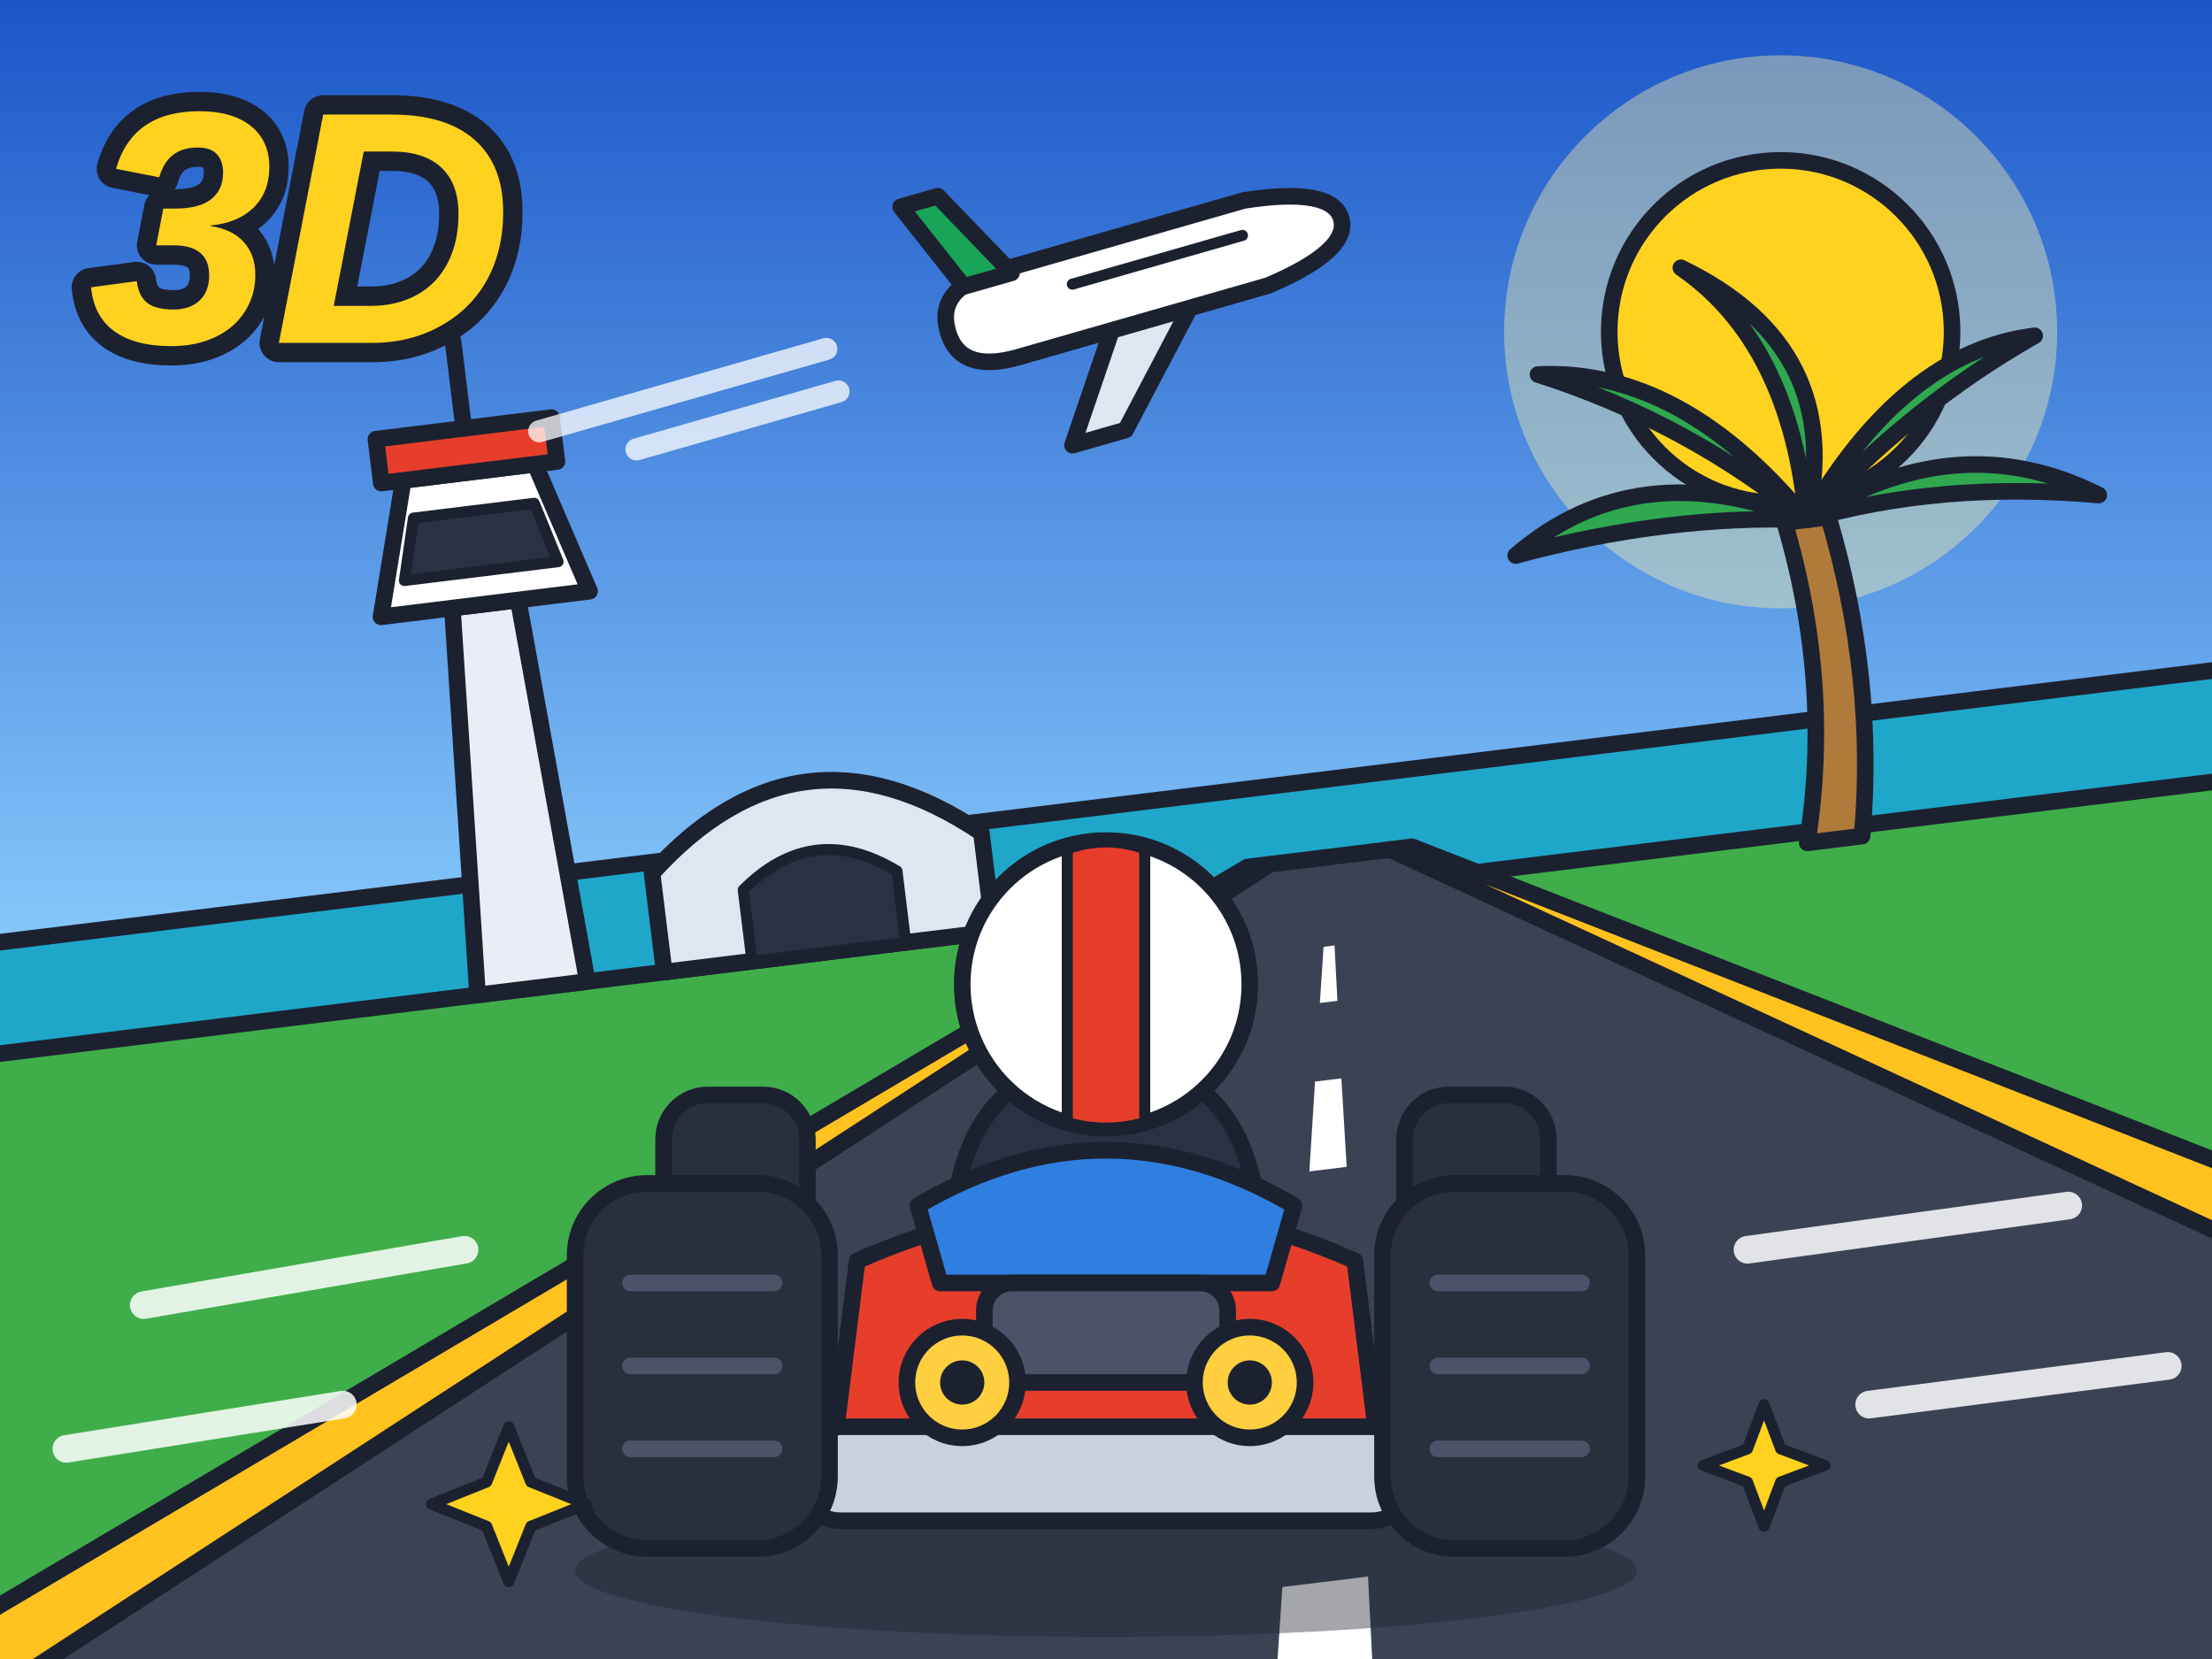
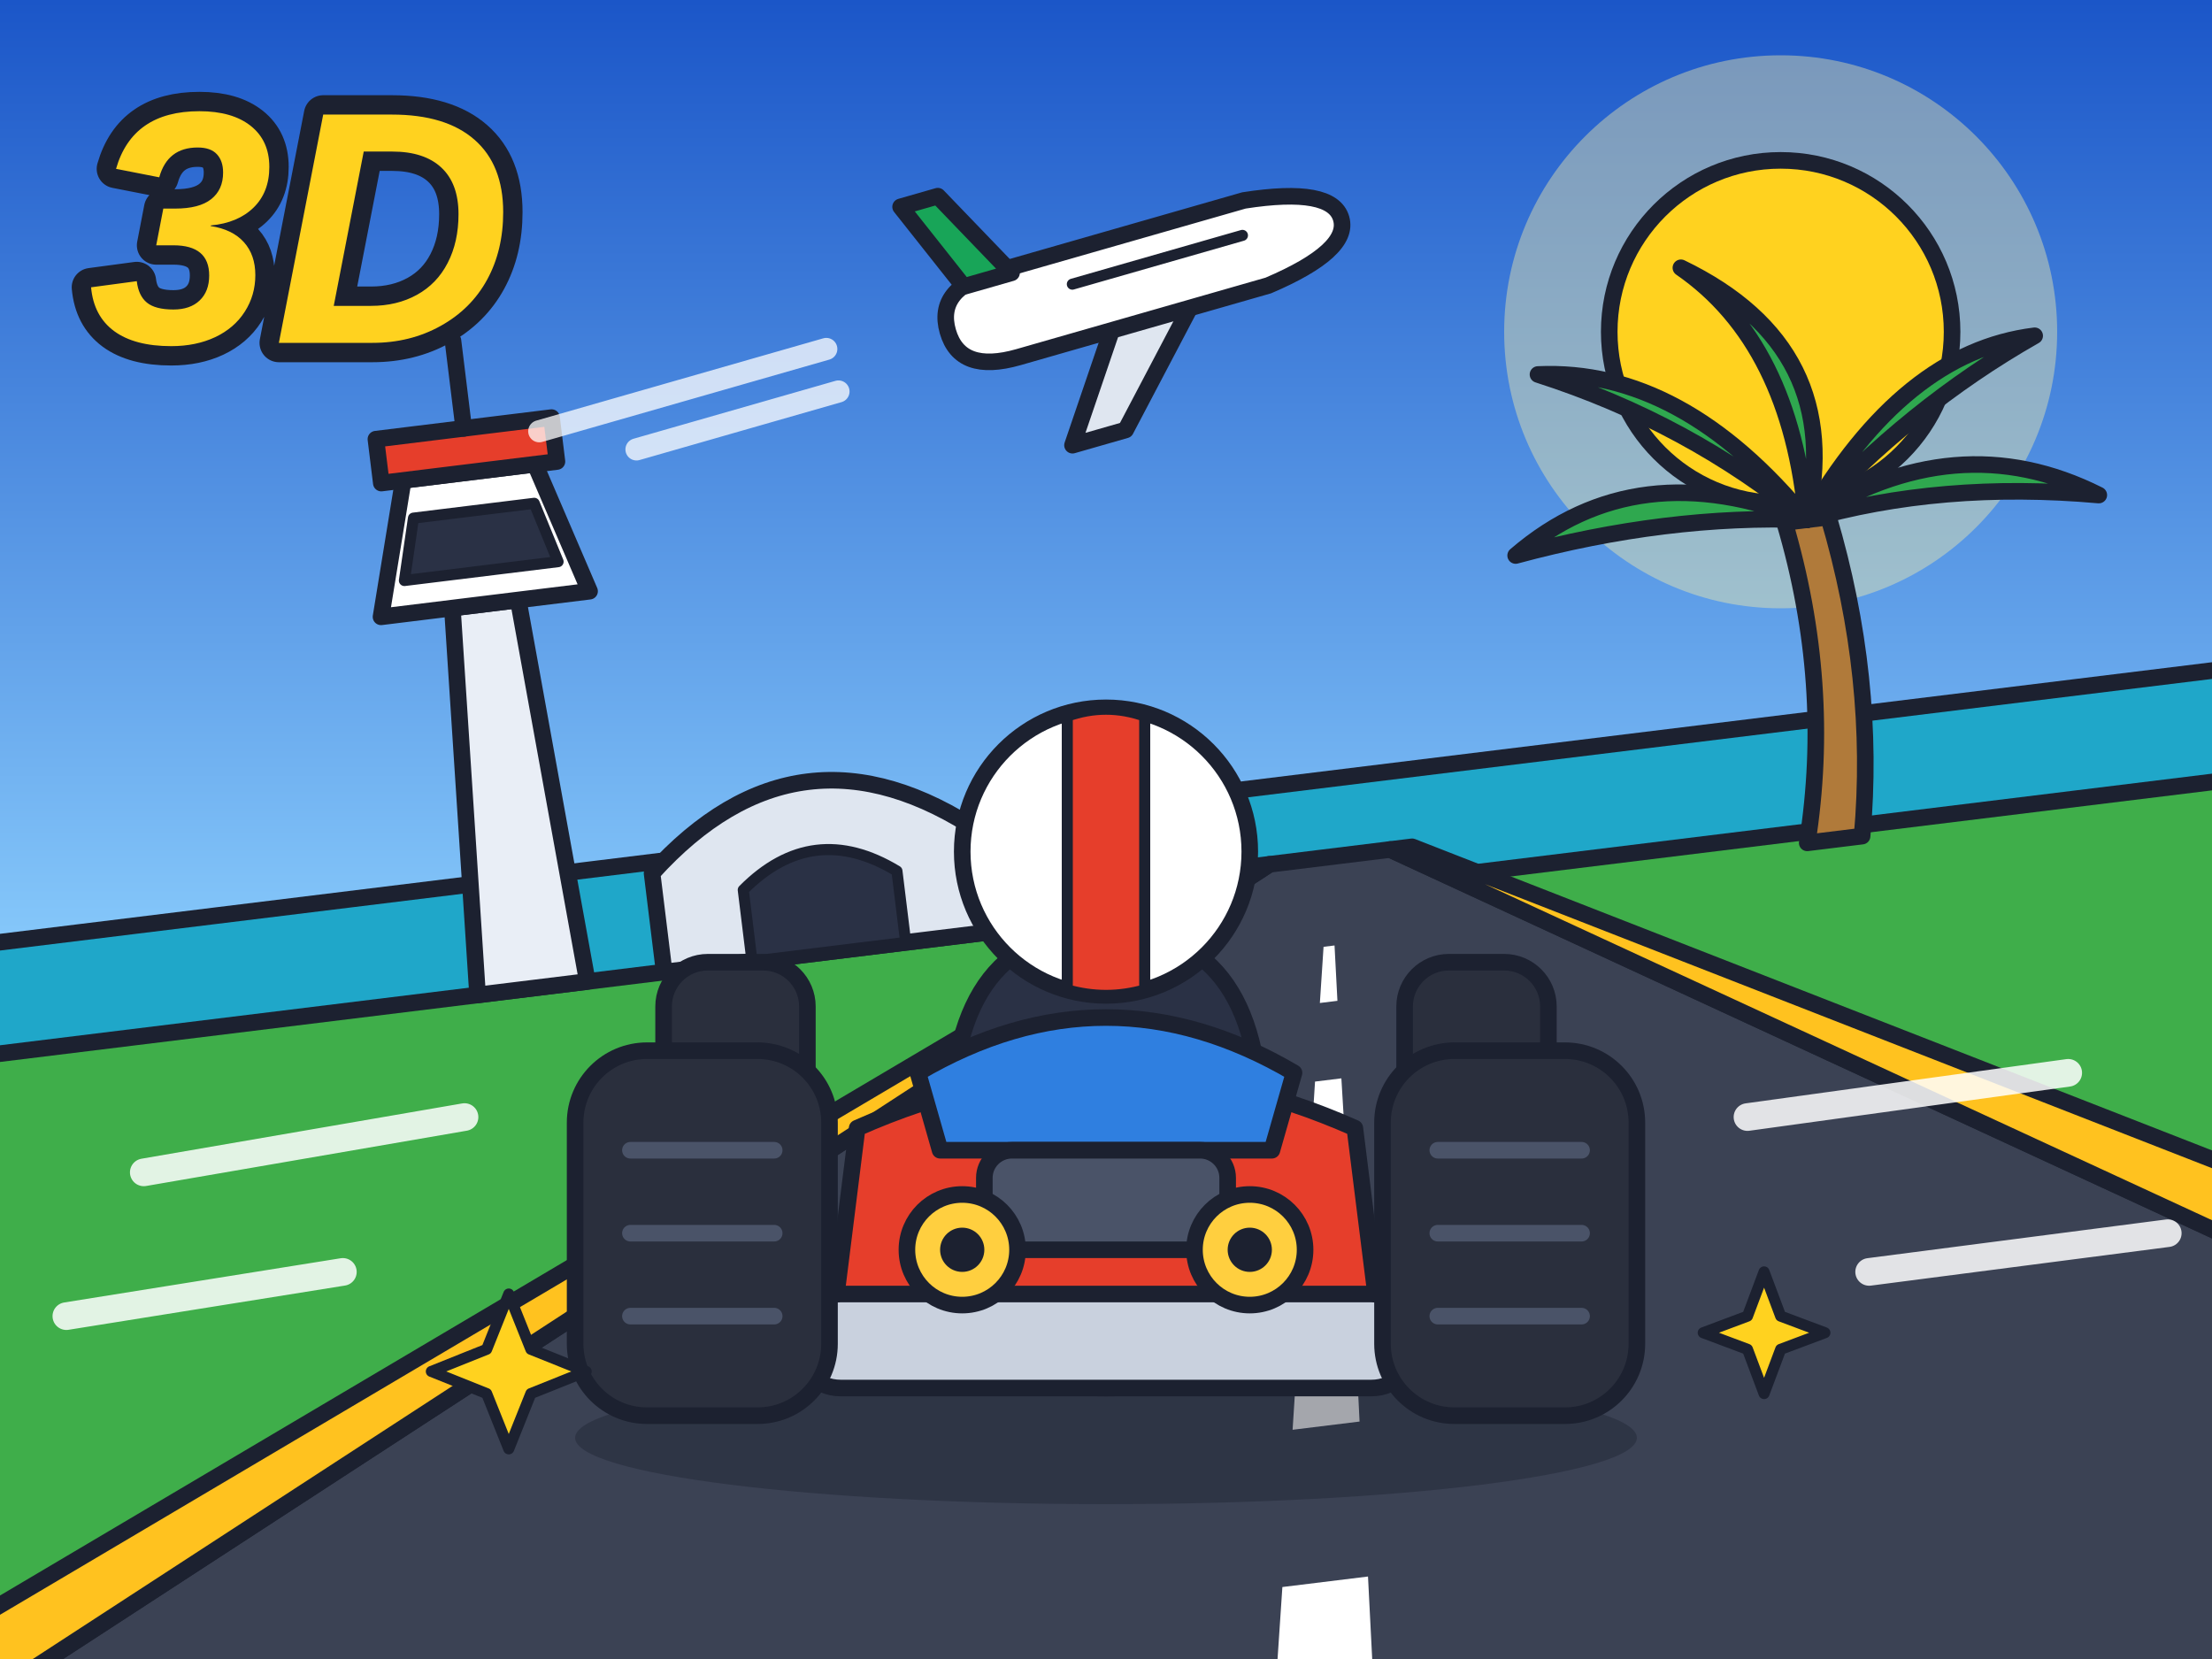
<svg xmlns="http://www.w3.org/2000/svg" viewBox="0 0 400 300">
  <defs>
    <linearGradient id="sky" x1="0" y1="0" x2="0" y2="1">
      <stop offset="0" stop-color="#1b56c8" />
      <stop offset="0.62" stop-color="#8fd2ff" />
    </linearGradient>
    <clipPath id="frame">
      <rect width="400" height="300" />
    </clipPath>
  </defs>
  <g clip-path="url(#frame)" stroke="#1c2130" stroke-width="3" stroke-linejoin="round" stroke-linecap="round">
    <rect width="400" height="300" fill="url(#sky)" stroke="none" />
    <circle cx="322" cy="60" r="50" fill="#fff3a6" stroke="none" opacity="0.4" />
    <circle cx="322" cy="60" r="31" fill="#ffd21f" />
    <g transform="rotate(-7 200 170)">
      <rect x="-80" y="146" width="560" height="44" fill="#1fa7c9" />
      <path d="M-80 166 H480 V400 H-80 Z" fill="#3fae4a" />
      <path d="M86 166 L90 96 H102 L106 166 Z" fill="#e9eef6" />
      <path d="M77 96 L84 72 H108 L115 96 Z" fill="#ffffff" />
      <path d="M82 90 L85 79 H107 L110 90 Z" fill="#2a3145" stroke-width="2" />
      <rect x="80" y="64" width="32" height="8" fill="#e63e2b" />
      <line x1="96" y1="64" x2="96" y2="48" />
      <path d="M120 166 V148 Q150 122 180 148 V166 Z" fill="#dfe6f0" />
      <path d="M136 166 V153 Q150 142 164 153 V166 Z" fill="#2a3145" stroke-width="2" />
      <path d="M328 168 Q336 140 331 110 L339 110 Q344 140 338 168 Z" fill="#b07a3a" />
      <g fill="#2fa84f">
        <path d="M335 110 Q306 94 282 110 Q310 106 335 110 Z" />
        <path d="M335 110 Q316 80 290 78 Q316 90 335 110 Z" />
        <path d="M335 110 Q336 78 318 62 Q346 80 335 110 Z" />
        <path d="M335 110 Q356 82 380 82 Q356 92 335 110 Z" />
        <path d="M335 110 Q364 96 388 112 Q360 106 335 110 Z" />
      </g>
      <path d="M231 160 H253 L640 400 H-260 Z" fill="#3b4254" />
      <path d="M231 160 H227 L-322 400 H-260 Z" fill="#ffc21f" />
      <path d="M253 160 H257 L702 400 H640 Z" fill="#ffc21f" />
      <g fill="#ffffff" stroke="none">
        <path d="M238.9 176 H240.9 L240.2 186 H237 Z" />
        <path d="M234.4 200 H239.2 L238.2 216 H231.4 Z" />
        <path d="M227.6 236 H236.8 L234.9 262 H222.7 Z" />
        <path d="M217.4 290 H233 L228 360 H204 Z" />
      </g>
    </g>
    <g transform="translate(206 50) rotate(-16)">
      <path d="M-58 5 H-96 M-58 -3 H-112" stroke="#ffffff" stroke-width="4" opacity="0.75" />
      <path d="M-4 3 L12 3 L-10 26 L-20 26 Z" fill="#dfe6f0" />
      <path d="M-36 0 Q-36 -8 -25 -8 H22 Q38 -6 38 0 Q38 6 22 8 H-25 Q-36 8 -36 0 Z" fill="#ffffff" />
      <path d="M-31 -7 H-22 L-31 -24 H-38 Z" fill="#18a558" />
      <path d="M-12 -2 H20" stroke-width="2" />
    </g>
-     <g stroke="#ffffff" stroke-width="5" opacity="0.85">
-       <path d="M26 236 L84 226 M12 262 L62 254 M316 226 L374 218 M338 254 L392 247" />
-     </g>
-     <ellipse cx="200" cy="284" rx="96" ry="12" fill="#1c2130" stroke="none" opacity="0.4" />
-     <rect x="120" y="198" width="26" height="32" rx="8" fill="#2a2f3d" />
-     <rect x="254" y="198" width="26" height="32" rx="8" fill="#2a2f3d" />
-     <path d="M150 268 L155 228 Q200 208 245 228 L250 268 Q200 282 150 268 Z" fill="#e63e2b" />
-     <path d="M172 228 Q172 192 200 192 Q228 192 228 228 Z" fill="#2a3145" />
-     <path d="M166 218 Q200 198 234 218 L230 232 H170 Z" fill="#2f7fe0" />
-     <circle cx="200" cy="178" r="26" fill="#ffffff" />
-     <path d="M193 153.5 Q200 151 207 153.5 V203 Q200 205 193 203 Z" fill="#e63e2b" stroke-width="2" />
-     <rect x="178" y="232" width="44" height="18" rx="5" fill="#4a5368" />
-     <rect x="144" y="258" width="112" height="17" rx="8" fill="#c9d1de" />
-     <circle cx="174" cy="250" r="10" fill="#ffcf3f" />
-     <circle cx="174" cy="250" r="4" fill="#1c2130" stroke="none" />
-     <circle cx="226" cy="250" r="10" fill="#ffcf3f" />
-     <circle cx="226" cy="250" r="4" fill="#1c2130" stroke="none" />
-     <rect x="104" y="214" width="46" height="66" rx="13" fill="#2a2f3d" />
-     <rect x="250" y="214" width="46" height="66" rx="13" fill="#2a2f3d" />
-     <path d="M114 232 H140 M114 247 H140 M114 262 H140 M260 232 H286 M260 247 H286 M260 262 H286" stroke="#4a5368" stroke-width="3" />
-     <g fill="#ffd21f" stroke-width="2">
-       <path d="M88 268 l4 -10 l4 10 l10 4 l-10 4 l-4 10 l-4 -10 l-10 -4 Z" />
-       <path d="M316 262 l3 -8 l3 8 l8 3 l-8 3 l-3 8 l-3 -8 l-8 -3 Z" />
+     <g transform="translate(0 -24)">
+       <g stroke="#ffffff" stroke-width="5" opacity="0.85">
+         <path d="M26 236 L84 226 M12 262 L62 254 M316 226 L374 218 M338 254 L392 247" />
+       </g>
+       <ellipse cx="200" cy="284" rx="96" ry="12" fill="#1c2130" stroke="none" opacity="0.4" />
+       <rect x="120" y="198" width="26" height="32" rx="8" fill="#2a2f3d" />
+       <rect x="254" y="198" width="26" height="32" rx="8" fill="#2a2f3d" />
+       <path d="M150 268 L155 228 Q200 208 245 228 L250 268 Q200 282 150 268 Z" fill="#e63e2b" />
+       <path d="M172 228 Q172 192 200 192 Q228 192 228 228 Z" fill="#2a3145" />
+       <path d="M166 218 Q200 198 234 218 L230 232 H170 Z" fill="#2f7fe0" />
+       <circle cx="200" cy="178" r="26" fill="#ffffff" />
+       <path d="M193 153.5 Q200 151 207 153.5 V203 Q200 205 193 203 Z" fill="#e63e2b" stroke-width="2" />
+       <rect x="178" y="232" width="44" height="18" rx="5" fill="#4a5368" />
+       <rect x="144" y="258" width="112" height="17" rx="8" fill="#c9d1de" />
+       <circle cx="174" cy="250" r="10" fill="#ffcf3f" />
+       <circle cx="174" cy="250" r="4" fill="#1c2130" stroke="none" />
+       <circle cx="226" cy="250" r="10" fill="#ffcf3f" />
+       <circle cx="226" cy="250" r="4" fill="#1c2130" stroke="none" />
+       <rect x="104" y="214" width="46" height="66" rx="13" fill="#2a2f3d" />
+       <rect x="250" y="214" width="46" height="66" rx="13" fill="#2a2f3d" />
+       <path d="M114 232 H140 M114 247 H140 M114 262 H140 M260 232 H286 M260 247 H286 M260 262 H286" stroke="#4a5368" stroke-width="3" />
+       <g fill="#ffd21f" stroke-width="2">
+         <path d="M88 268 l4 -10 l4 10 l10 4 l-10 4 l-4 10 l-4 -10 l-10 -4 Z" />
+         <path d="M316 262 l3 -8 l3 8 l8 3 l-8 3 l-3 8 l-3 -8 l-8 -3 Z" />
+       </g>
    </g>
    <text x="16" y="62" font-family="system-ui, 'Segoe UI', Arial, sans-serif" font-size="60" font-weight="900" font-style="italic" fill="#ffd21f" stroke-width="7" paint-order="stroke">3D</text>
  </g>
</svg>
